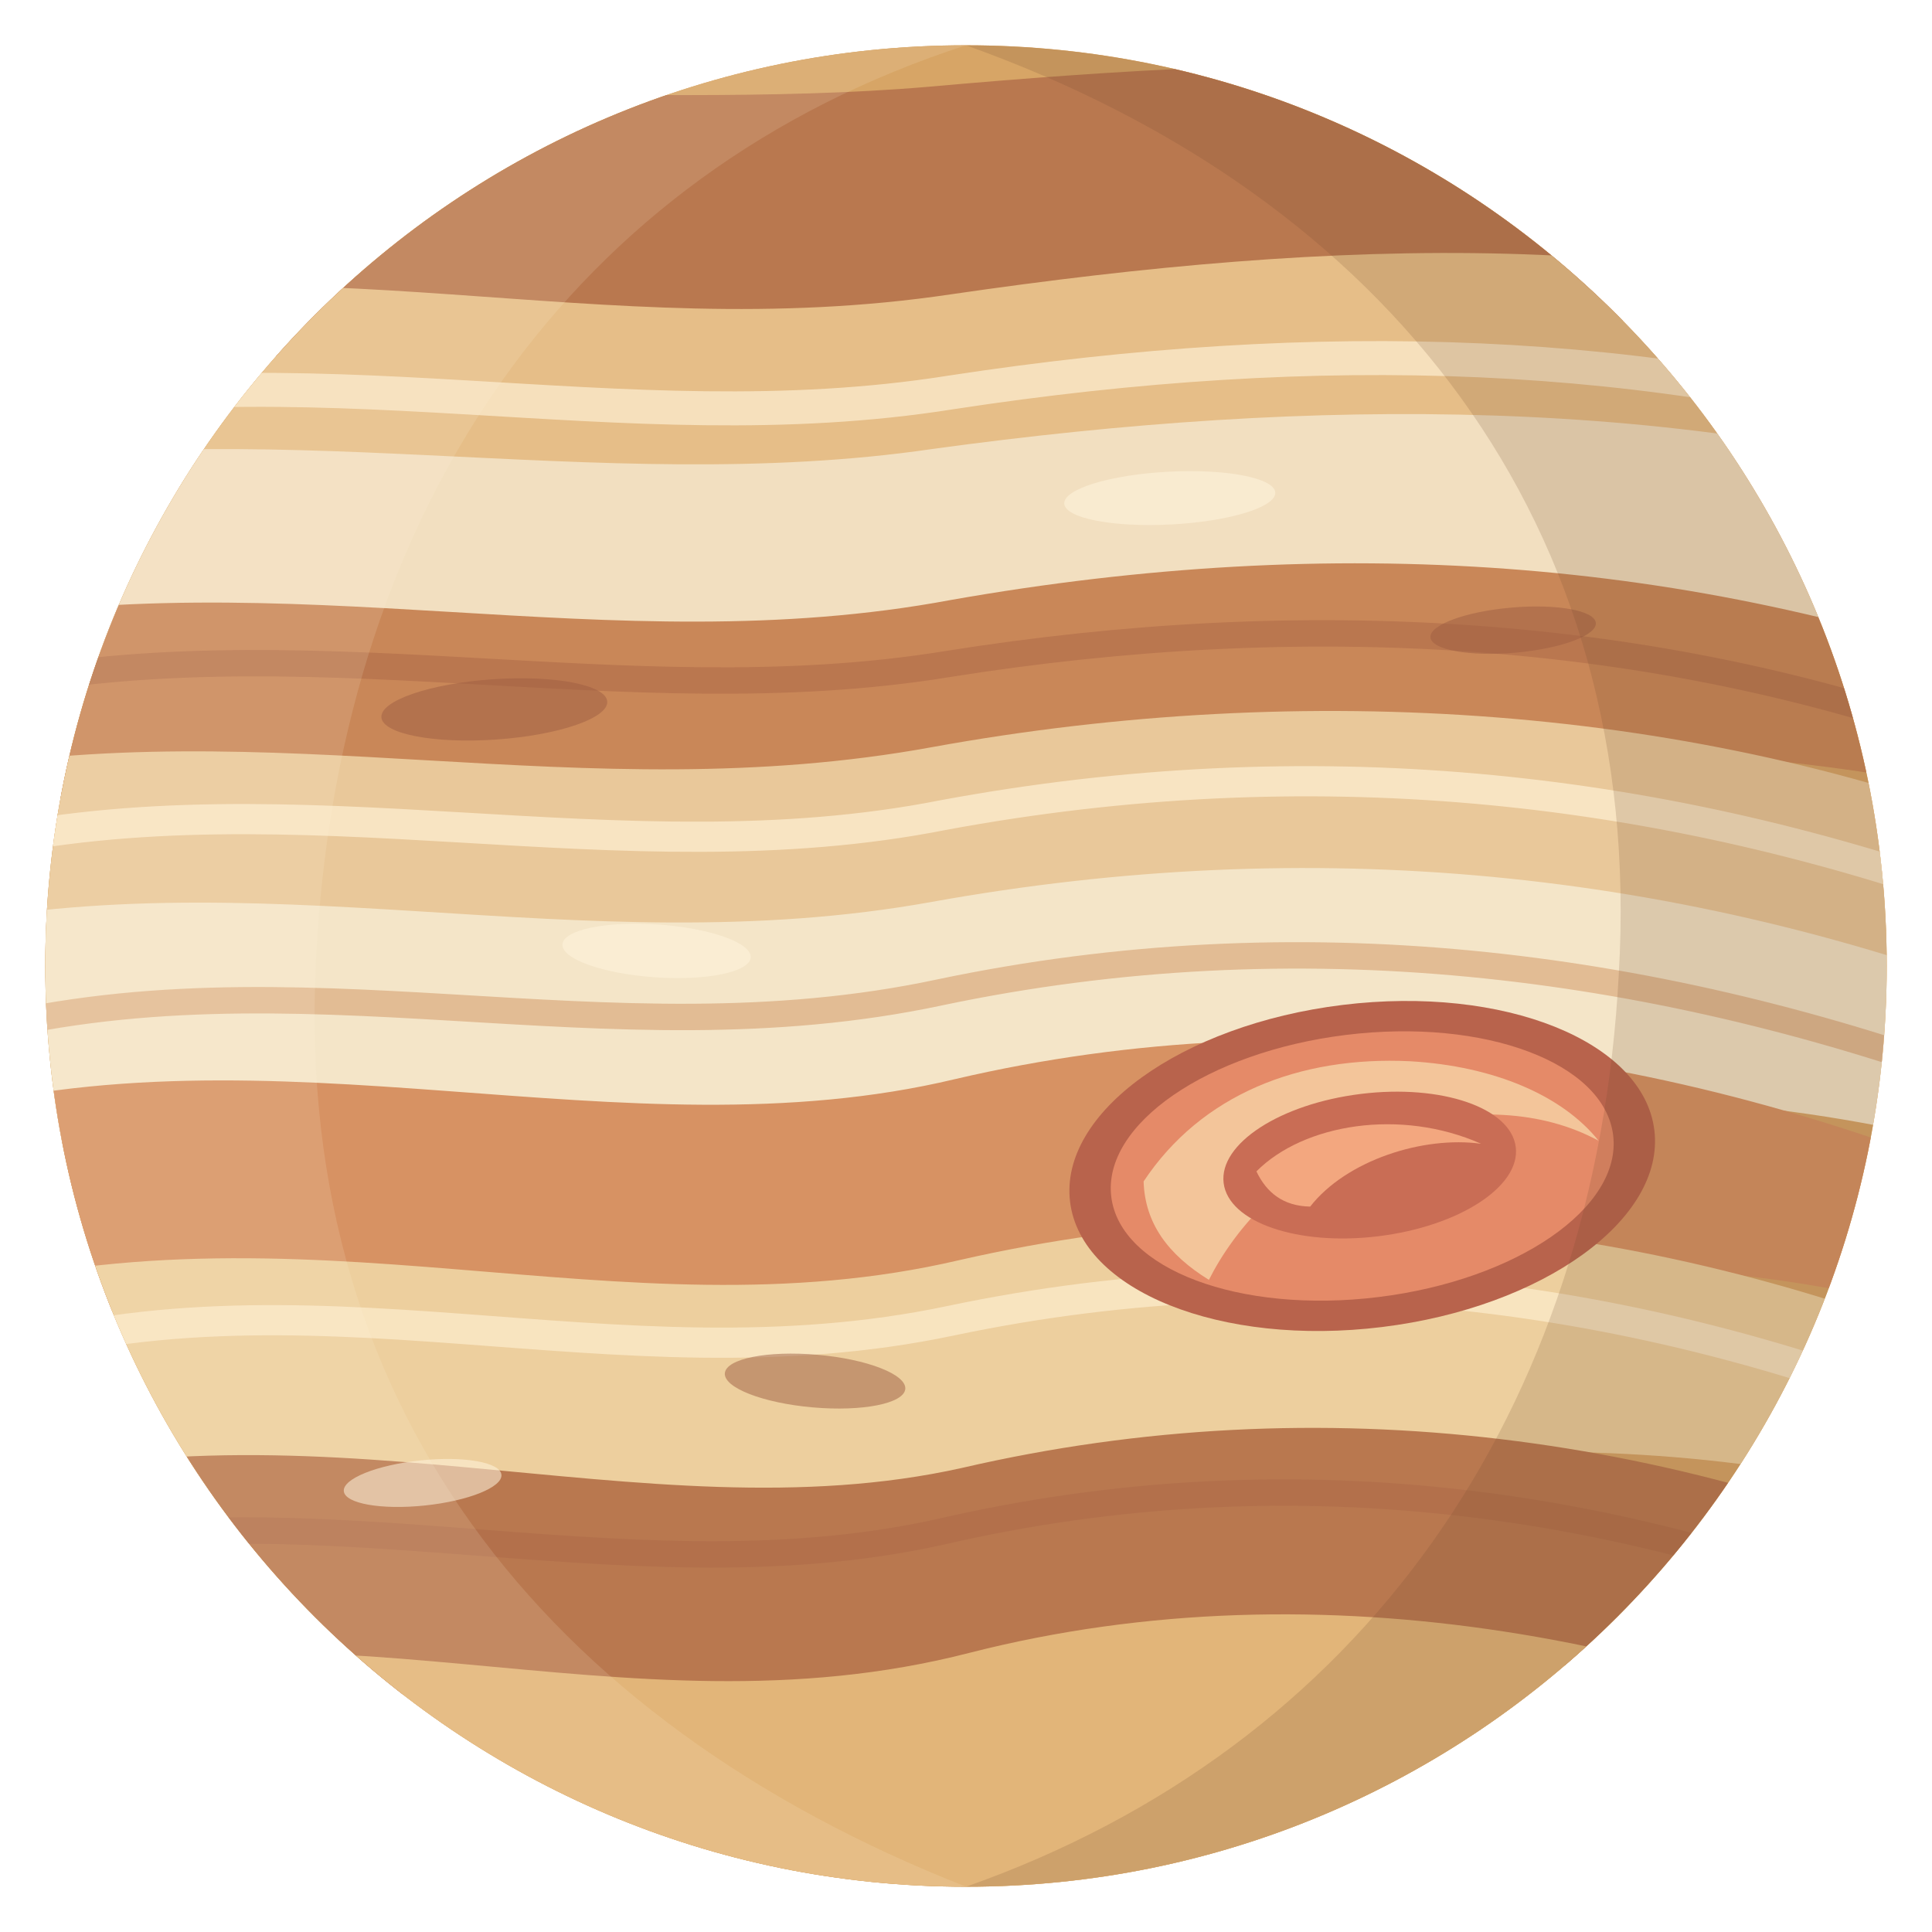
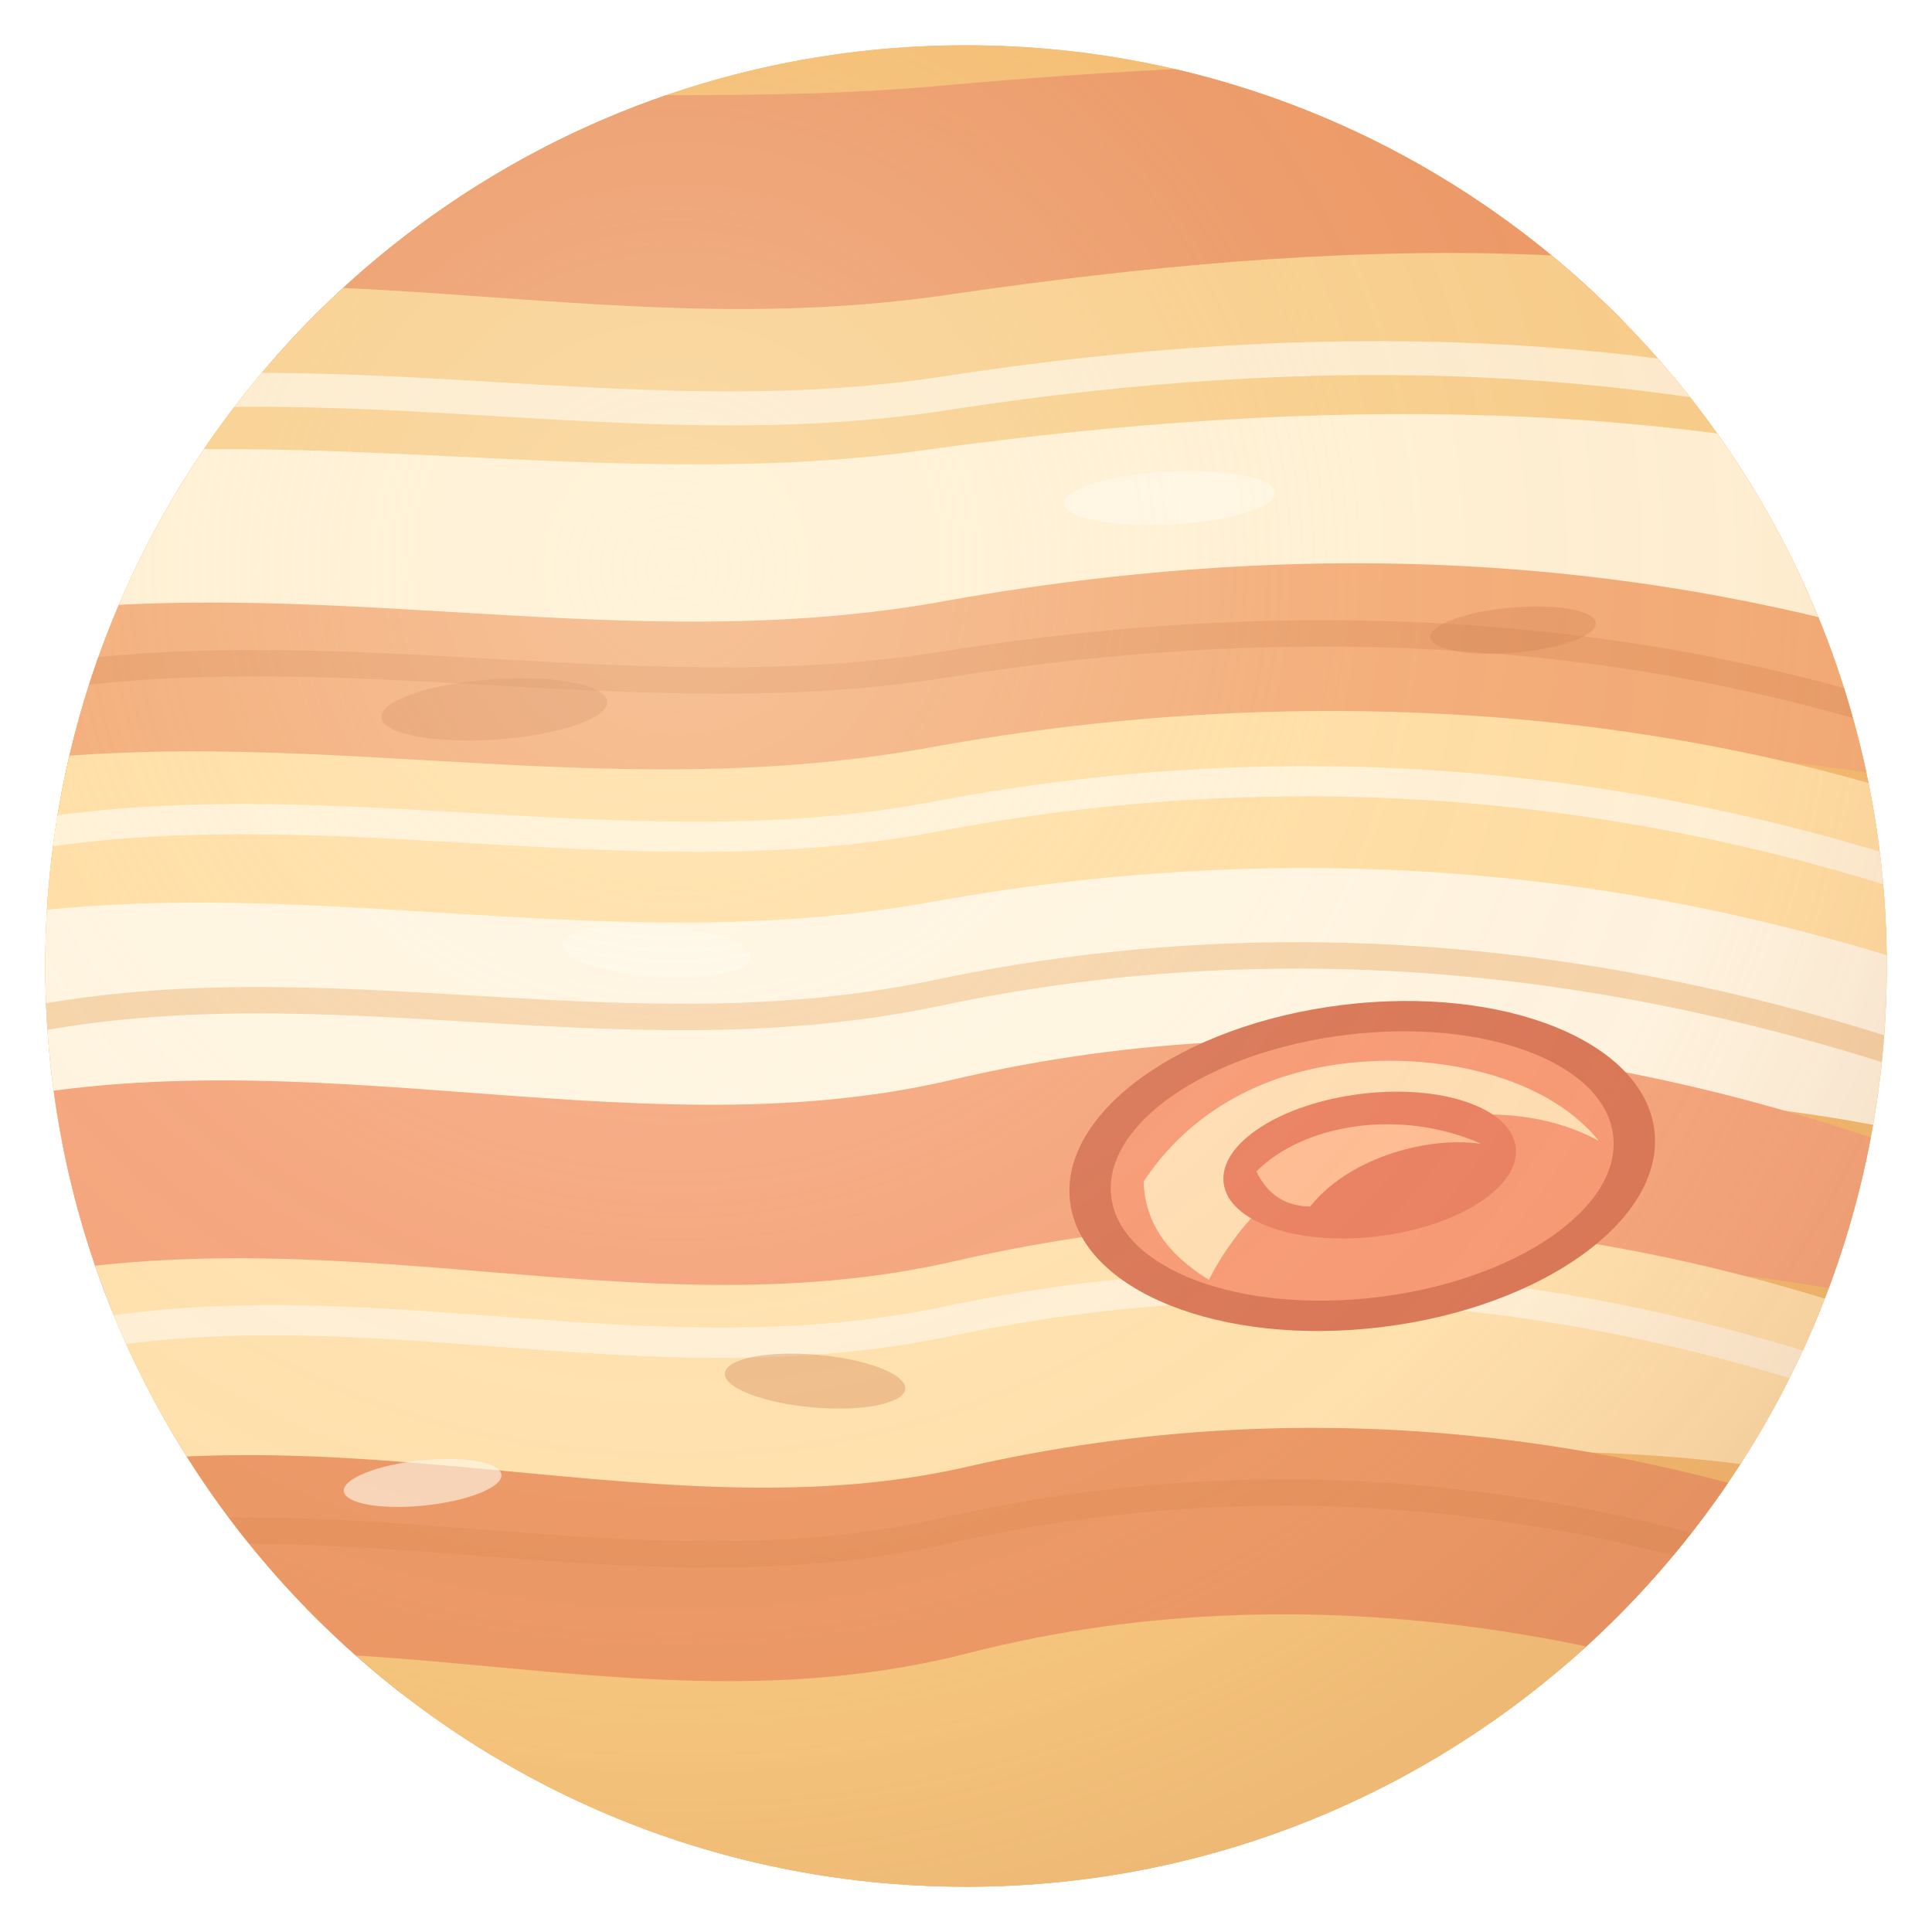
<svg xmlns="http://www.w3.org/2000/svg" width="512" height="512" viewBox="0 0 512 512" fill="none">
  <defs>
    <clipPath id="jupiter-disc">
      <circle cx="256" cy="256" r="244" />
    </clipPath>
+     <radialGradient id="jupiter-light" cx="34%" cy="28%" r="76%">
+       <stop offset="0" stop-color="#FFFAEA" stop-opacity=".28" />
+       <stop offset=".5" stop-color="#FFFAEA" stop-opacity=".04" />
+       <stop offset=".78" stop-color="#D87946" stop-opacity=".02" />
+       <stop offset="1" stop-color="#BA653F" stop-opacity=".14" />
+     </radialGradient>
  </defs>
-   <circle cx="256" cy="256" r="244" fill="#D6A160" />
+   <circle cx="256" cy="256" r="244" fill="#F4BC70" />
  <g clip-path="url(#jupiter-disc)">
-     <rect width="512" height="512" fill="#D7A566" />
-     <path d="M-22 38C66 16 164 30 246 23C347 14 444 11 542 46V102C446 77 361 83 271 92C168 103 74 84-22 104V38Z" fill="#B9784F" />
-     <path d="M-18 84C82 62 158 92 252 78C355 63 448 60 535 91V133C445 113 358 117 271 129C174 143 83 117-18 140V84Z" fill="#E6BE88" />
-     <path d="M-20 126C68 108 158 132 247 119C349 105 446 105 536 132V174C440 153 354 162 267 171C163 182 73 159-20 181V126Z" fill="#F2DFC0" />
-     <path d="M-17 166C77 148 161 176 252 159C354 141 448 148 537 180V213C442 190 351 199 268 209C168 222 79 196-17 217V166Z" fill="#C98758" />
-     <path d="M-18 205C72 188 154 215 247 198C346 180 450 187 538 222V263C447 235 357 245 272 254C165 266 79 239-18 266V205Z" fill="#E9C89A" />
-     <path d="M-24 247C68 226 153 256 247 239C347 221 445 230 540 267V309C448 280 355 291 269 301C165 313 73 282-24 312V247Z" fill="#F4E5C8" />
-     <path d="M-20 296C73 270 165 307 253 286C347 264 446 278 539 318V356C449 323 356 337 275 346C166 359 72 327-20 359V296Z" fill="#D79263" />
-     <path d="M-19 344C80 316 164 355 254 334C350 312 449 325 539 365V407C445 372 356 386 270 397C169 409 77 376-19 409V344Z" fill="#EDCF9E" />
-     <path d="M-15 397C80 367 170 408 255 389C350 367 447 380 535 421V468C447 426 356 444 272 452C174 462 80 430-15 469V397Z" fill="#B9784F" />
-     <path d="M-12 450C82 418 164 462 257 438C351 414 450 435 529 474V535H-12V450Z" fill="#E2B579" />
+     <rect width="512" height="512" fill="#F4BC70" />
+     <path d="M-22 38C66 16 164 30 246 23C347 14 444 11 542 46V102C446 77 361 83 271 92C168 103 74 84-22 104V38Z" fill="#EC9967" />
+     <path d="M-18 84C82 62 158 92 252 78C355 63 448 60 535 91V133C445 113 358 117 271 129C174 143 83 117-18 140V84Z" fill="#F8CE8C" />
+     <path d="M-20 126C68 108 158 132 247 119C349 105 446 105 536 132V174C440 153 354 162 267 171C163 182 73 159-20 181V126Z" fill="#FFF0D3" />
+     <path d="M-17 166C77 148 161 176 252 159C354 141 448 148 537 180V213C442 190 351 199 268 209C168 222 79 196-17 217V166Z" fill="#F3AC78" />
+     <path d="M-18 205C72 188 154 215 247 198C346 180 450 187 538 222V263C447 235 357 245 272 254C165 266 79 239-18 266V205Z" fill="#FFDEA4" />
+     <path d="M-24 247C68 226 153 256 247 239C347 221 445 230 540 267V309C448 280 355 291 269 301C165 313 73 282-24 312V247Z" fill="#FFF5E1" />
+     <path d="M-20 296C73 270 165 307 253 286C347 264 446 278 539 318V356C449 323 356 337 275 346C166 359 72 327-20 359V296Z" fill="#F5A67D" />
+     <path d="M-19 344C80 316 164 355 254 334C350 312 449 325 539 365V407C445 372 356 386 270 397C169 409 77 376-19 409V344Z" fill="#FFE2AF" />
+     <path d="M-15 397C80 367 170 408 255 389C350 367 447 380 535 421V468C447 426 356 444 272 452C174 462 80 430-15 469V397Z" fill="#EC9967" />
+     <path d="M-12 450C82 418 164 462 257 438C351 414 450 435 529 474V535H-12V450Z" fill="#F6C77E" />
    <g fill="none" stroke-linecap="round">
-       <path d="M-10 111C82 91 164 118 252 104C350 89 438 92 522 117" stroke="#FFF2D8" stroke-width="9" opacity=".66" />
-       <path d="M-8 183C79 164 165 190 251 176C345 161 438 166 523 197" stroke="#A96345" stroke-width="7" opacity=".45" />
-       <path d="M-7 224C79 205 164 233 250 216C347 198 438 208 523 238" stroke="#FFF0D3" stroke-width="8" opacity=".7" />
-       <path d="M-9 274C79 251 160 282 249 263C344 243 437 255 523 286" stroke="#D49A69" stroke-width="7" opacity=".55" />
-       <path d="M-7 361C81 333 162 369 252 350C347 330 439 344 522 378" stroke="#FFF0D4" stroke-width="8" opacity=".62" />
-       <path d="M-8 415C76 390 163 425 249 406C344 384 437 398 522 436" stroke="#A96547" stroke-width="7" opacity=".4" />
+       <path d="M-10 111C82 91 164 118 252 104C350 89 438 92 522 117" stroke="#FFF8E8" stroke-width="9" opacity=".7" />
+       <path d="M-8 183C79 164 165 190 251 176C345 161 438 166 523 197" stroke="#D98852" stroke-width="7" opacity=".36" />
+       <path d="M-7 224C79 205 164 233 250 216C347 198 438 208 523 238" stroke="#FFF8E8" stroke-width="8" opacity=".74" />
+       <path d="M-9 274C79 251 160 282 249 263C344 243 437 255 523 286" stroke="#ECAF6E" stroke-width="7" opacity=".48" />
+       <path d="M-7 361C81 333 162 369 252 350C347 330 439 344 522 378" stroke="#FFF8E8" stroke-width="8" opacity=".68" />
+       <path d="M-8 415C76 390 163 425 249 406C344 384 437 398 522 436" stroke="#D98852" stroke-width="7" opacity=".32" />
    </g>
    <g transform="rotate(-7 361 309)">
-       <ellipse cx="361" cy="309" rx="78" ry="43" fill="#B8634C" />
-       <ellipse cx="361" cy="309" rx="67" ry="35" fill="#E58A68" />
-       <path d="M303 306C321 285 348 278 377 283C399 287 416 297 424 310C410 300 391 297 371 300C342 305 325 322 317 334C307 326 302 317 303 306Z" fill="#F3C59A" />
-       <ellipse cx="363" cy="309" rx="39" ry="19" fill="#C96D55" />
-       <path d="M333 307C347 296 373 295 393 307C378 303 357 307 346 318C339 317 335 313 333 307Z" fill="#F3A77F" />
+       <ellipse cx="361" cy="309" rx="78" ry="43" fill="#D97858" />
+       <ellipse cx="361" cy="309" rx="67" ry="35" fill="#F79B76" />
+       <path d="M303 306C321 285 348 278 377 283C399 287 416 297 424 310C410 300 391 297 371 300C342 305 325 322 317 334C307 326 302 317 303 306Z" fill="#FFDEB4" />
+       <ellipse cx="363" cy="309" rx="39" ry="19" fill="#E98262" />
+       <path d="M333 307C347 296 373 295 393 307C378 303 357 307 346 318C339 317 335 313 333 307Z" fill="#FFBD94" />
    </g>
-     <g opacity=".5" fill="#9E5D42">
+     <g opacity=".38" fill="#D38354">
      <ellipse cx="131" cy="188" rx="30" ry="8" transform="rotate(-4 131 188)" />
      <ellipse cx="216" cy="366" rx="24" ry="7" transform="rotate(5 216 366)" />
      <ellipse cx="401" cy="167" rx="22" ry="6" transform="rotate(-5 401 167)" />
    </g>
-     <g opacity=".55" fill="#FFF4DD">
+     <g opacity=".62" fill="#FFFAEC">
      <ellipse cx="174" cy="252" rx="25" ry="7" transform="rotate(4 174 252)" />
      <ellipse cx="310" cy="132" rx="28" ry="7" transform="rotate(-3 310 132)" />
      <ellipse cx="112" cy="393" rx="21" ry="6" transform="rotate(-6 112 393)" />
    </g>
-     <path d="M12 256C12 121 121 12 256 12C151 46 91 135 84 250C76 371 144 456 256 500C121 500 12 391 12 256Z" fill="#FFF4D8" opacity=".14" />
-     <path d="M500 256C500 391 391 500 256 500C361 463 423 374 429 258C436 139 368 52 256 12C391 12 500 121 500 256Z" fill="#70472F" opacity=".18" />
+     <circle cx="256" cy="256" r="244" fill="url(#jupiter-light)" />
  </g>
</svg>
